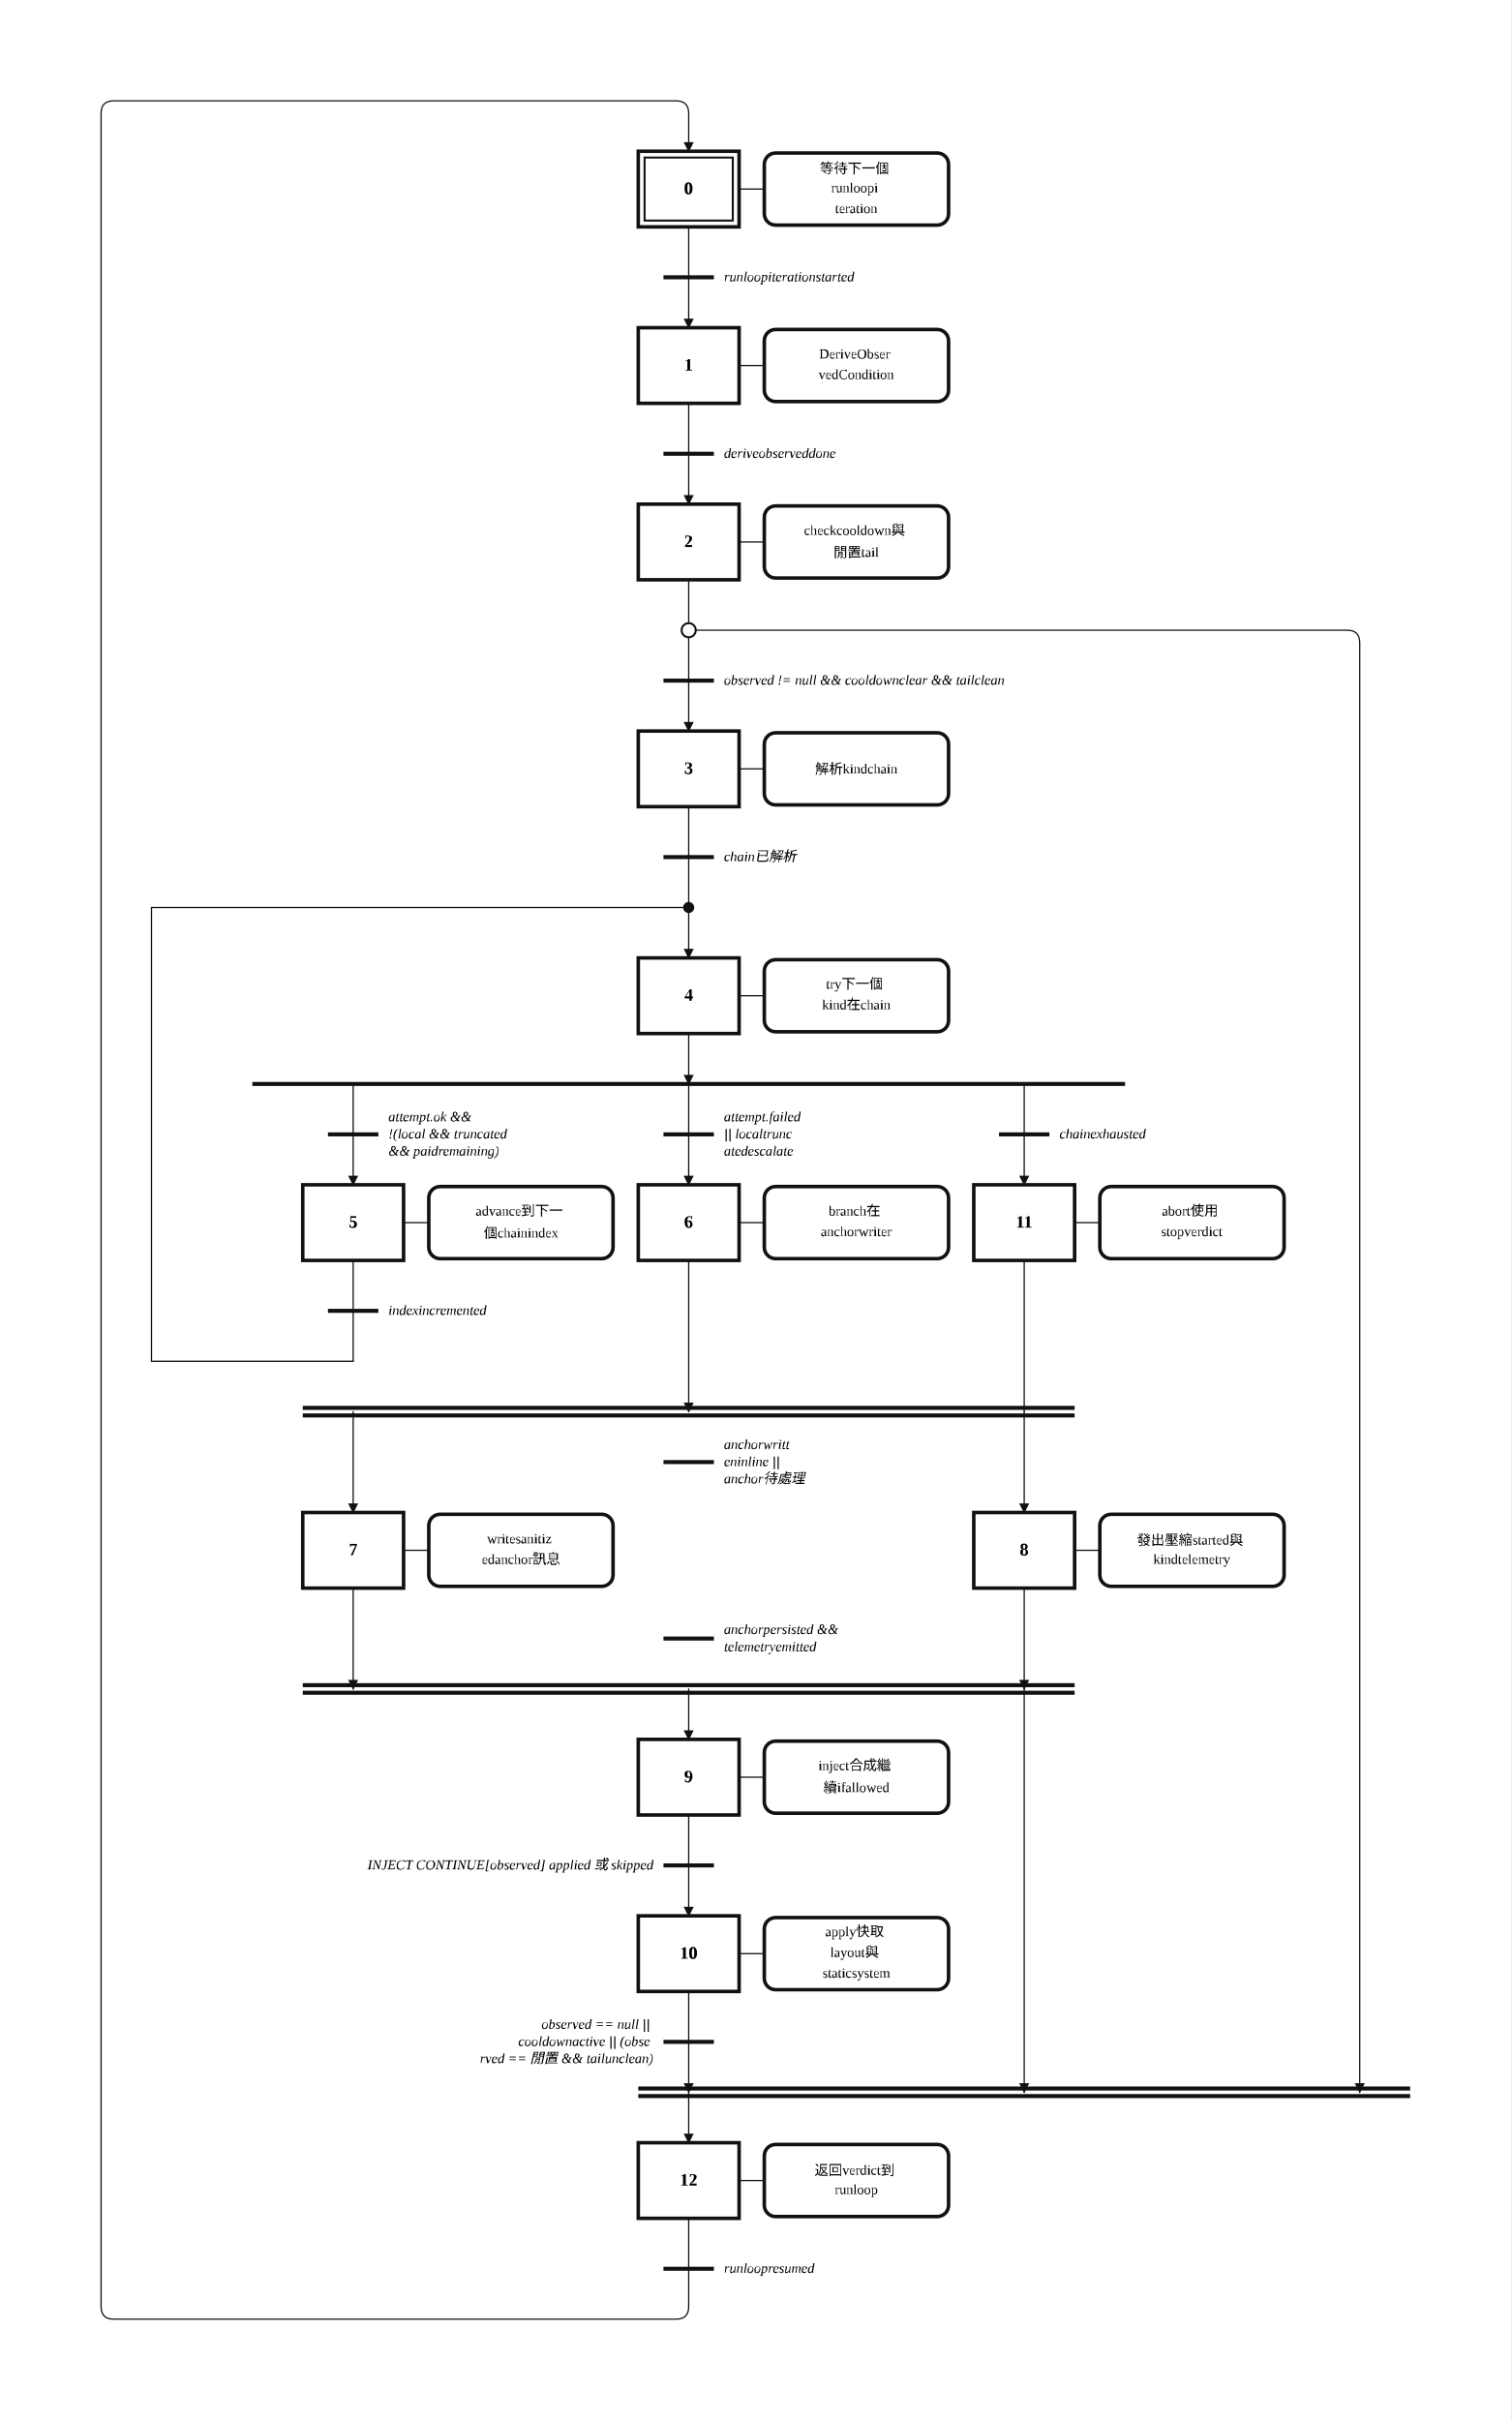
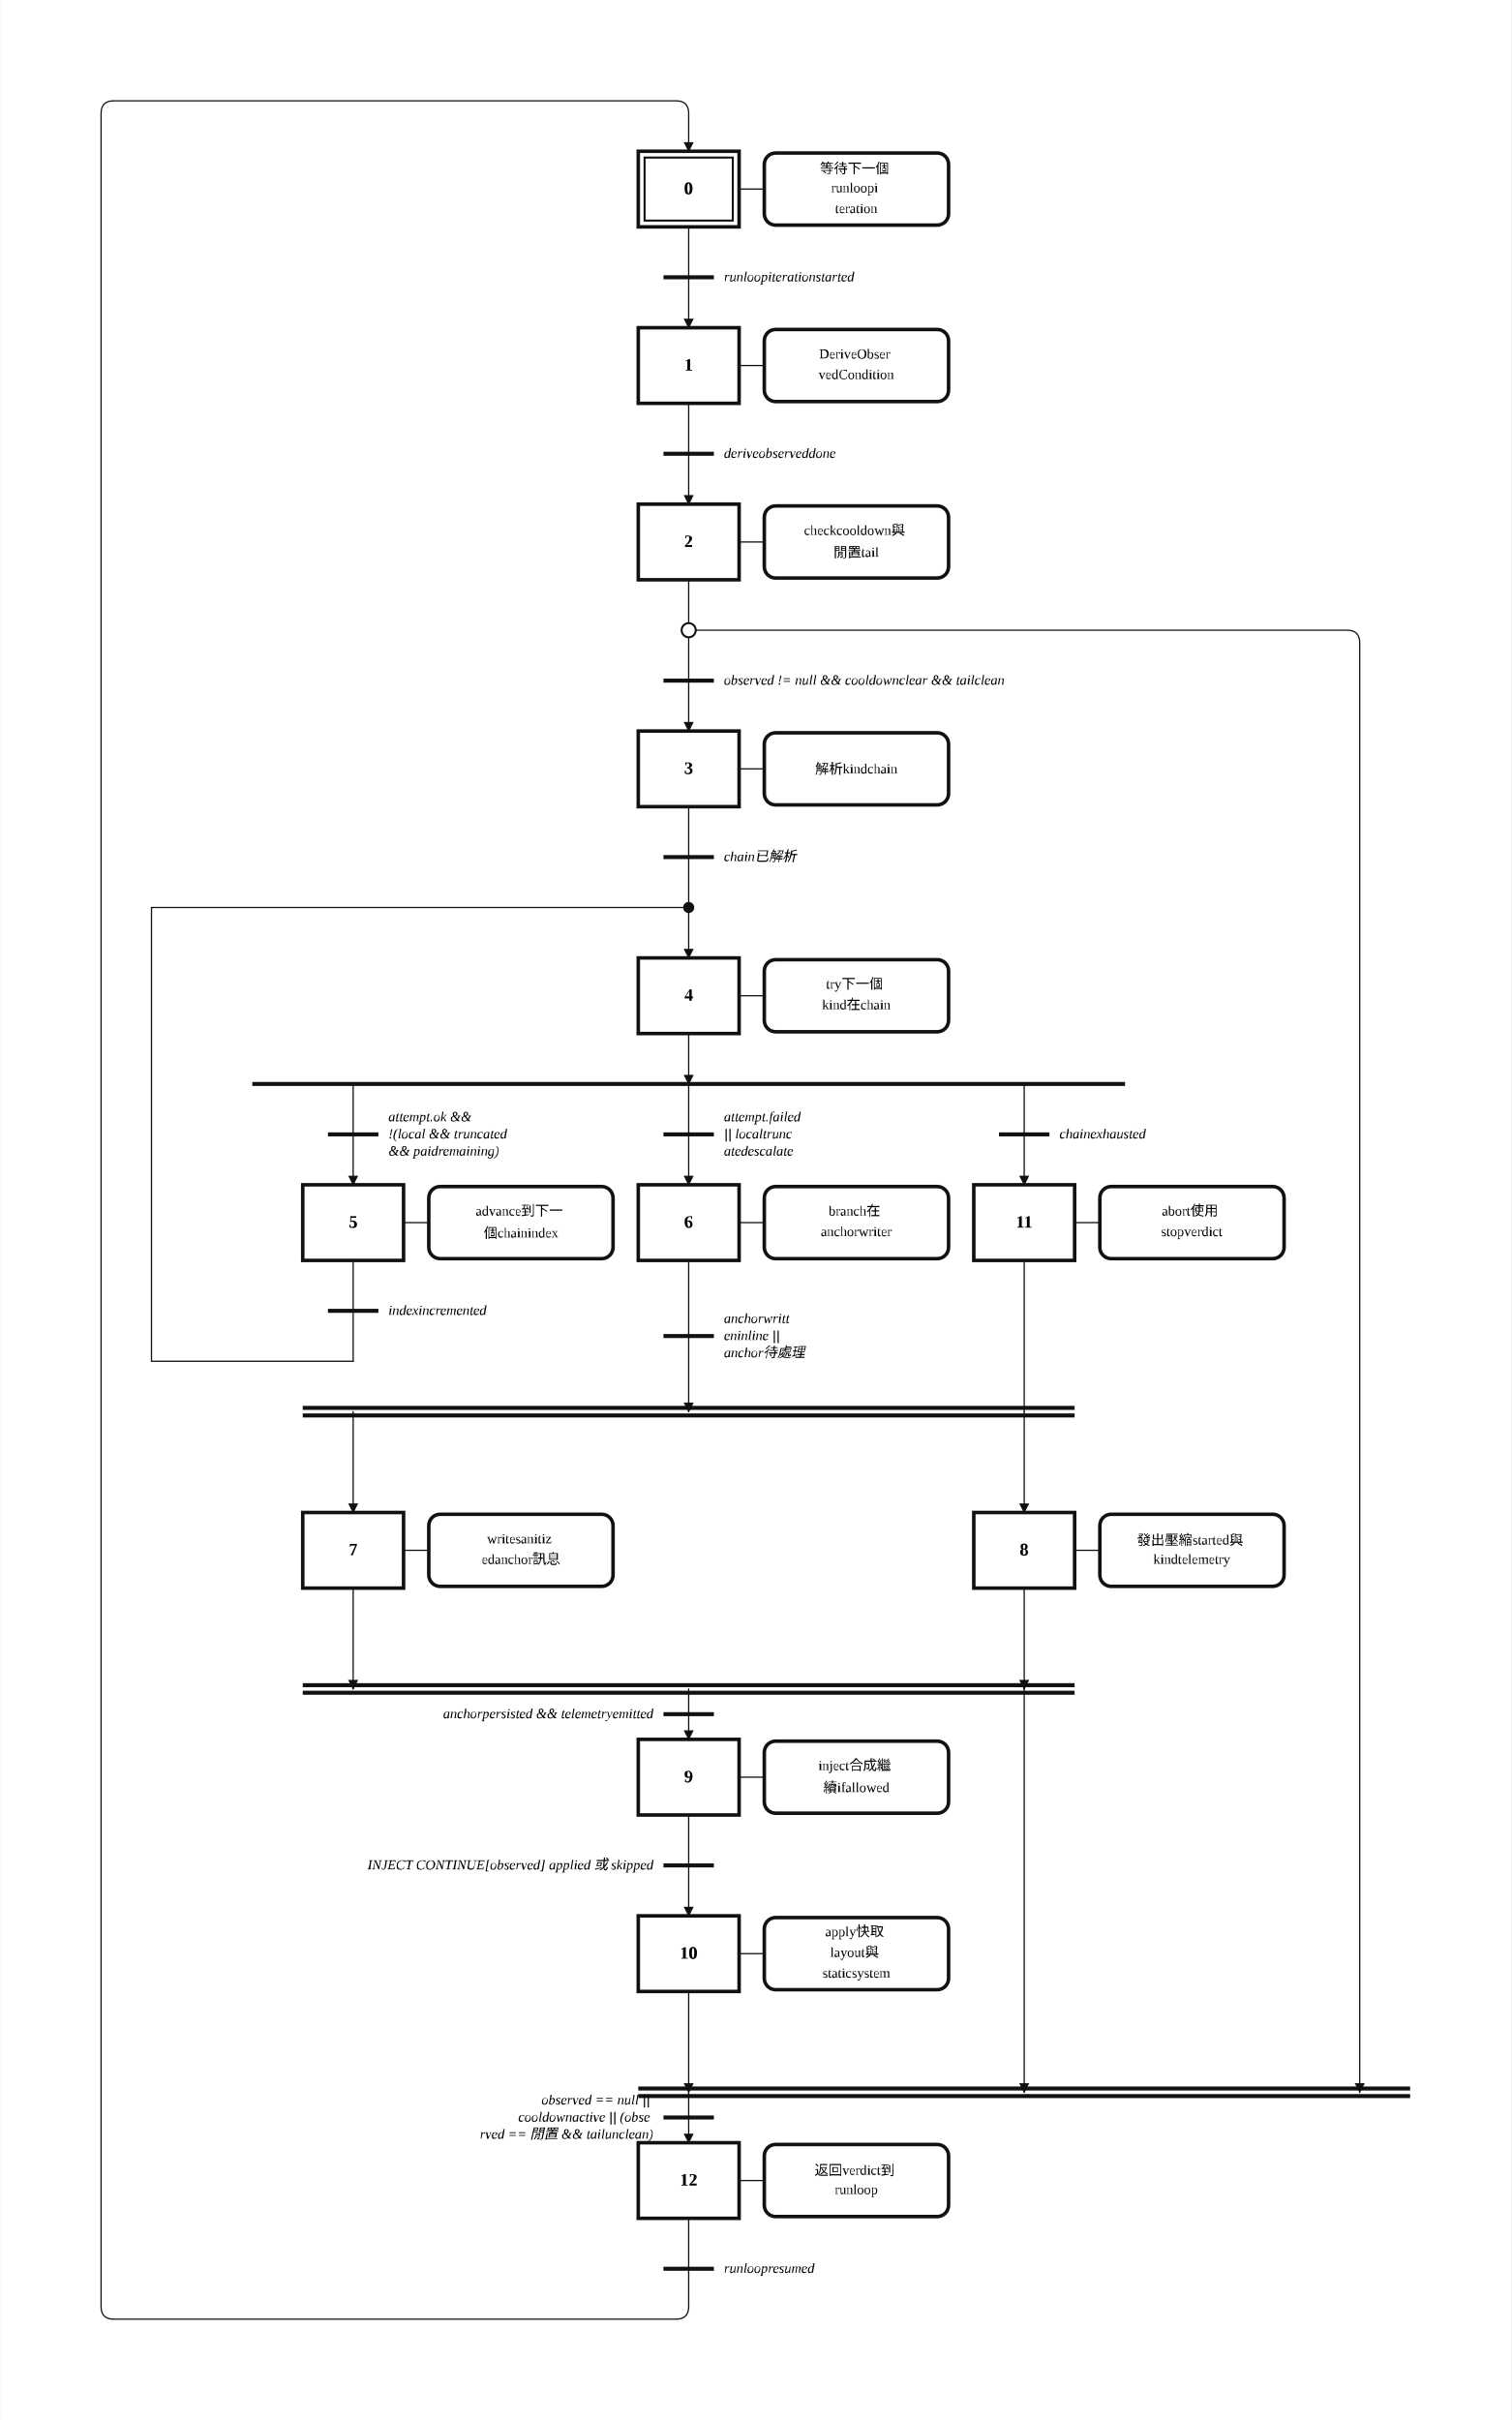
<svg xmlns="http://www.w3.org/2000/svg" width="1199" height="1920" viewBox="-4.00 -2.00 59.93 96.00" role="img">
  <style>
.step{fill:#fff;stroke:#111;stroke-width:.14}.step-inner{fill:none;stroke:#111;stroke-width:.08}
.action{fill:#fff;stroke:#111;stroke-width:.14}.gate{stroke:#111;stroke-width:.16}
.edge{fill:none;stroke:#111;stroke-width:.05;stroke-linecap:round;stroke-linejoin:round}.edge-arrow{marker-end:url(#arrow)}
.flyover-mask{stroke:#fff;stroke-width:.12;stroke-linecap:round}
.flyover{fill:none;stroke:#111;stroke-width:.05;stroke-linecap:round}
.junction{fill:#111;stroke:#111;stroke-width:0}.branch-junction{fill:#fff;stroke:#111;stroke-width:.08}
.assoc{stroke:#111;stroke-width:.05}.label{font:bold .7px 'Times New Roman', 'BiauKai', 'DFKai-SB', serif;text-anchor:middle;dominant-baseline:middle}
.action-label{font:.55px 'Times New Roman', 'BiauKai', 'DFKai-SB', serif;text-anchor:middle;dominant-baseline:middle}.gate-label{font:italic .55px 'Times New Roman', 'BiauKai', 'DFKai-SB', serif;text-anchor:start;dominant-baseline:middle}.gate-label-left{font:italic .55px 'Times New Roman', 'BiauKai', 'DFKai-SB', serif;text-anchor:end;dominant-baseline:middle}
</style>
  <defs>
    <marker id="arrow" markerWidth="0.4" markerHeight="0.4" refX="0.36" refY="0.2" orient="auto" markerUnits="userSpaceOnUse">
      <path d="M 0 0 L 0.4 0.2 L 0 0.4 z" fill="#111" />
    </marker>
  </defs>
  <rect x="-4.00" y="-2.00" width="59.93" height="96.00" fill="white" />
  <path class="edge edge-arrow" d="M 23.31 32.00 L 23.31 36.00" />
  <path class="edge" d="M 23.31 7.00 L 23.31 9.00" />
  <path class="edge edge-arrow" d="M 23.31 9.00 L 23.31 11.00" />
  <path class="edge" d="M 23.31 14.00 L 23.31 16.00" />
  <path class="edge edge-arrow" d="M 23.31 16.00 L 23.31 18.00" />
  <path class="edge" d="M 23.31 21.00 L 23.31 23.00" />
  <path class="edge" d="M 23.31 23.00 L 23.31 25.00" />
  <path class="edge edge-arrow" d="M 23.31 25.00 L 23.31 27.00" />
  <path class="edge edge-arrow" d="M 23.31 23.00 L 49.43 23.00 Q 49.93 23.00 49.93 23.50 L 49.93 81.00" />
  <path class="edge edge-arrow" d="M 23.31 81.00 L 23.31 83.00" />
  <path class="edge" d="M 23.31 30.00 L 23.31 32.00" />
  <path class="edge edge-arrow" d="M 23.31 39.00 L 23.31 41.00" />
  <path class="edge edge-arrow" d="M 10.00 41.00 L 10.00 45.00" />
  <path class="edge edge-arrow" d="M 23.31 41.00 L 23.31 45.00" />
  <path class="edge edge-arrow" d="M 36.62 41.00 L 36.62 45.00" />
  <path class="edge" d="M 10.00 48.00 L 10.00 50.00" />
  <path class="edge" d="M 10.00 50.00 L 10.00 52.00" />
  <path class="edge" d="M 10.00 52.00 L 2.00 52.00" />
  <path class="edge" d="M 2.00 52.00 L 2.00 34.00" />
  <path class="edge" d="M 2.00 34.00 L 23.31 34.00" />
  <path class="edge edge-arrow" d="M 23.31 48.00 L 23.31 54.00" />
  <path class="edge edge-arrow" d="M 10.00 54.00 L 10.00 58.00" />
  <path class="edge edge-arrow" d="M 36.62 54.00 L 36.62 58.00" />
  <path class="edge edge-arrow" d="M 10.00 61.00 L 10.00 65.00" />
  <path class="edge edge-arrow" d="M 23.31 65.00 L 23.31 67.00" />
  <path class="edge edge-arrow" d="M 36.62 61.00 L 36.62 65.00" />
  <path class="edge" d="M 23.31 70.00 L 23.31 72.00" />
  <path class="edge edge-arrow" d="M 23.31 72.00 L 23.31 74.00" />
  <path class="edge edge-arrow" d="M 23.31 77.00 L 23.31 81.00" />
  <path class="edge" d="M 36.62 48.00 L 36.62 54.00" />
  <path class="edge" d="M 36.62 58.00 L 36.62 61.00" />
  <path class="edge edge-arrow" d="M 36.62 65.00 L 36.62 81.00" />
  <path class="edge" d="M 23.31 86.00 L 23.31 88.00" />
  <path class="edge edge-arrow" d="M 23.31 88.00 L 23.31 89.50 Q 23.31 90.00 22.81 90.00 L 0.50 90.00 Q 0.00 90.00 0.00 89.50 L 0.00 2.50 Q 0.00 2.00 0.50 2.00 L 22.81 2.00 Q 23.31 2.00 23.31 2.50 L 23.31 4.00" />
  <rect class="step" x="21.31" y="4.00" width="4.00" height="3.00" />
  <rect class="step-inner" x="21.56" y="4.25" width="3.50" height="2.50" />
  <text class="label" x="23.31" y="5.50">0</text>
  <rect class="step" x="21.31" y="11.00" width="4.00" height="3.00" />
  <text class="label" x="23.31" y="12.50">1</text>
  <rect class="step" x="21.31" y="18.00" width="4.00" height="3.00" />
  <text class="label" x="23.31" y="19.50">2</text>
  <rect class="step" x="21.31" y="27.00" width="4.00" height="3.00" />
  <text class="label" x="23.31" y="28.50">3</text>
  <rect class="step" x="21.31" y="36.00" width="4.00" height="3.00" />
  <text class="label" x="23.31" y="37.50">4</text>
  <rect class="step" x="8.00" y="45.00" width="4.00" height="3.00" />
  <text class="label" x="10.00" y="46.50">5</text>
  <rect class="step" x="21.31" y="45.00" width="4.00" height="3.00" />
  <text class="label" x="23.31" y="46.50">6</text>
  <rect class="step" x="8.00" y="58.00" width="4.00" height="3.00" />
  <text class="label" x="10.00" y="59.50">7</text>
  <rect class="step" x="34.62" y="58.00" width="4.00" height="3.00" />
  <text class="label" x="36.62" y="59.50">8</text>
  <rect class="step" x="21.31" y="67.00" width="4.00" height="3.00" />
  <text class="label" x="23.31" y="68.50">9</text>
  <rect class="step" x="21.31" y="74.00" width="4.00" height="3.00" />
  <text class="label" x="23.31" y="75.50">10</text>
  <rect class="step" x="34.62" y="45.00" width="4.00" height="3.00" />
  <text class="label" x="36.62" y="46.50">11</text>
  <rect class="step" x="21.31" y="83.00" width="4.00" height="3.00" />
  <text class="label" x="23.31" y="84.50">12</text>
  <line class="assoc" x1="25.31" y1="5.50" x2="26.31" y2="5.50" />
  <rect class="action" x="26.31" y="4.07" width="7.31" height="2.86" rx="0.45" ry="0.45" />
  <text class="action-label" x="29.96" y="4.68">
    <tspan x="29.96" dy="0">等待下一個</tspan>
    <tspan x="29.96" dy="0.82">runloopi</tspan>
    <tspan x="29.96" dy="0.82">teration</tspan>
  </text>
  <line class="assoc" x1="25.31" y1="12.50" x2="26.31" y2="12.50" />
  <rect class="action" x="26.31" y="11.07" width="7.31" height="2.86" rx="0.45" ry="0.45" />
  <text class="action-label" x="29.96" y="12.09">
    <tspan x="29.96" dy="0">DeriveObser</tspan>
    <tspan x="29.96" dy="0.82">vedCondition</tspan>
  </text>
  <line class="assoc" x1="25.31" y1="19.50" x2="26.31" y2="19.50" />
  <rect class="action" x="26.31" y="18.07" width="7.31" height="2.86" rx="0.45" ry="0.45" />
  <text class="action-label" x="29.96" y="19.09">
    <tspan x="29.96" dy="0">checkcooldown與</tspan>
    <tspan x="29.96" dy="0.82">閒置tail</tspan>
  </text>
  <line class="assoc" x1="25.31" y1="28.50" x2="26.31" y2="28.50" />
  <rect class="action" x="26.31" y="27.07" width="7.31" height="2.86" rx="0.45" ry="0.45" />
  <text class="action-label" x="29.96" y="28.50">
    <tspan x="29.96" dy="0">解析kindchain</tspan>
  </text>
  <line class="assoc" x1="25.31" y1="37.50" x2="26.31" y2="37.50" />
  <rect class="action" x="26.31" y="36.07" width="7.31" height="2.86" rx="0.45" ry="0.45" />
  <text class="action-label" x="29.96" y="37.09">
    <tspan x="29.96" dy="0">try下一個</tspan>
    <tspan x="29.96" dy="0.82">kind在chain</tspan>
  </text>
  <line class="assoc" x1="12.00" y1="46.50" x2="13.00" y2="46.50" />
  <rect class="action" x="13.00" y="45.07" width="7.31" height="2.86" rx="0.45" ry="0.45" />
  <text class="action-label" x="16.66" y="46.09">
    <tspan x="16.66" dy="0">advance到下一</tspan>
    <tspan x="16.66" dy="0.82">個chainindex</tspan>
  </text>
  <line class="assoc" x1="25.31" y1="46.50" x2="26.31" y2="46.50" />
  <rect class="action" x="26.31" y="45.07" width="7.31" height="2.86" rx="0.45" ry="0.45" />
  <text class="action-label" x="29.96" y="46.09">
    <tspan x="29.96" dy="0">branch在</tspan>
    <tspan x="29.96" dy="0.82">anchorwriter</tspan>
  </text>
  <line class="assoc" x1="12.00" y1="59.50" x2="13.00" y2="59.50" />
  <rect class="action" x="13.00" y="58.07" width="7.31" height="2.86" rx="0.45" ry="0.45" />
  <text class="action-label" x="16.66" y="59.09">
    <tspan x="16.66" dy="0">writesanitiz</tspan>
    <tspan x="16.66" dy="0.82">edanchor訊息</tspan>
  </text>
  <line class="assoc" x1="38.62" y1="59.50" x2="39.62" y2="59.50" />
  <rect class="action" x="39.62" y="58.07" width="7.31" height="2.86" rx="0.45" ry="0.45" />
  <text class="action-label" x="43.27" y="59.09">
    <tspan x="43.27" dy="0">發出壓縮started與</tspan>
    <tspan x="43.27" dy="0.82">kindtelemetry</tspan>
  </text>
  <line class="assoc" x1="25.31" y1="68.50" x2="26.31" y2="68.50" />
  <rect class="action" x="26.31" y="67.07" width="7.31" height="2.86" rx="0.45" ry="0.45" />
  <text class="action-label" x="29.96" y="68.09">
    <tspan x="29.96" dy="0">inject合成繼</tspan>
    <tspan x="29.96" dy="0.82">續ifallowed</tspan>
  </text>
  <line class="assoc" x1="25.31" y1="75.50" x2="26.31" y2="75.50" />
  <rect class="action" x="26.31" y="74.07" width="7.31" height="2.86" rx="0.45" ry="0.45" />
  <text class="action-label" x="29.96" y="74.68">
    <tspan x="29.96" dy="0">apply快取</tspan>
    <tspan x="29.96" dy="0.82">layout與</tspan>
    <tspan x="29.96" dy="0.82">staticsystem</tspan>
  </text>
  <line class="assoc" x1="38.62" y1="46.50" x2="39.62" y2="46.50" />
  <rect class="action" x="39.62" y="45.07" width="7.31" height="2.86" rx="0.45" ry="0.45" />
  <text class="action-label" x="43.27" y="46.09">
    <tspan x="43.27" dy="0">abort使用</tspan>
    <tspan x="43.27" dy="0.82">stopverdict</tspan>
  </text>
  <line class="assoc" x1="25.31" y1="84.50" x2="26.31" y2="84.50" />
  <rect class="action" x="26.31" y="83.07" width="7.31" height="2.86" rx="0.45" ry="0.45" />
  <text class="action-label" x="29.96" y="84.09">
    <tspan x="29.96" dy="0">返回verdict到</tspan>
    <tspan x="29.96" dy="0.82">runloop</tspan>
  </text>
  <line class="gate" x1="22.31" y1="9.00" x2="24.31" y2="9.00" />
  <text class="gate-label" x="24.71" y="9.00">
    <tspan x="24.71" dy="0">runloopiterationstarted</tspan>
  </text>
  <line class="gate" x1="22.31" y1="16.00" x2="24.31" y2="16.00" />
  <text class="gate-label" x="24.71" y="16.00">
    <tspan x="24.71" dy="0">deriveobserveddone</tspan>
  </text>
  <line class="gate" x1="22.31" y1="25.00" x2="24.31" y2="25.00" />
  <text class="gate-label" x="24.71" y="25.00">
    <tspan x="24.71" dy="0">observed != null &amp;&amp; cooldownclear &amp;&amp; tailclean</tspan>
  </text>
  <line class="gate" x1="21.31" y1="80.85" x2="51.93" y2="80.85" />
  <line class="gate" x1="21.31" y1="81.15" x2="51.93" y2="81.15" />
  <line class="gate" x1="22.31" y1="32.00" x2="24.31" y2="32.00" />
  <text class="gate-label" x="24.71" y="32.00">
    <tspan x="24.71" dy="0">chain已解析</tspan>
  </text>
  <line class="gate" x1="6.00" y1="41.00" x2="40.62" y2="41.00" />
  <line class="gate" x1="9.00" y1="50.00" x2="11.00" y2="50.00" />
  <text class="gate-label" x="11.40" y="50.00">
    <tspan x="11.40" dy="0">indexincremented</tspan>
  </text>
  <line class="gate" x1="8.00" y1="53.85" x2="38.62" y2="53.85" />
  <line class="gate" x1="8.00" y1="54.15" x2="38.62" y2="54.15" />
  <line class="gate" x1="8.00" y1="64.85" x2="38.62" y2="64.85" />
  <line class="gate" x1="8.00" y1="65.15" x2="38.62" y2="65.15" />
  <line class="gate" x1="22.31" y1="72.00" x2="24.31" y2="72.00" />
  <text class="gate-label-left" x="21.91" y="72.00">
    <tspan x="21.91" dy="0">INJECT CONTINUE[observed] applied 或 skipped</tspan>
  </text>
  <line class="gate" x1="22.31" y1="88.00" x2="24.31" y2="88.00" />
  <text class="gate-label" x="24.71" y="88.00">
    <tspan x="24.71" dy="0">runloopresumed</tspan>
  </text>
-   <line class="gate" x1="22.31" y1="79.00" x2="24.31" y2="79.00" />
-   <text class="gate-label-left" x="21.91" y="78.32">
+   <line class="gate" x1="22.31" y1="82.00" x2="24.31" y2="82.00" />
+   <text class="gate-label-left" x="21.91" y="81.32">
    <tspan x="21.91" dy="0">observed == null ||</tspan>
    <tspan x="21.91" dy="0.68">cooldownactive || (obse</tspan>
    <tspan x="21.91" dy="0.68">rved == 閒置 &amp;&amp; tailunclean)</tspan>
  </text>
  <line class="gate" x1="9.00" y1="43.00" x2="11.00" y2="43.00" />
  <text class="gate-label" x="11.40" y="42.32">
    <tspan x="11.40" dy="0">attempt.ok &amp;&amp;</tspan>
    <tspan x="11.40" dy="0.68">!(local &amp;&amp; truncated</tspan>
    <tspan x="11.40" dy="0.68">&amp;&amp; paidremaining)</tspan>
  </text>
  <line class="gate" x1="22.31" y1="43.00" x2="24.31" y2="43.00" />
  <text class="gate-label" x="24.71" y="42.32">
    <tspan x="24.71" dy="0">attempt.failed</tspan>
    <tspan x="24.71" dy="0.68">|| localtrunc</tspan>
    <tspan x="24.71" dy="0.68">atedescalate</tspan>
  </text>
  <line class="gate" x1="35.62" y1="43.00" x2="37.62" y2="43.00" />
  <text class="gate-label" x="38.02" y="43.00">
    <tspan x="38.02" dy="0">chainexhausted</tspan>
  </text>
-   <line class="gate" x1="22.31" y1="56.00" x2="24.31" y2="56.00" />
-   <text class="gate-label" x="24.71" y="55.32">
+   <line class="gate" x1="22.31" y1="51.00" x2="24.31" y2="51.00" />
+   <text class="gate-label" x="24.71" y="50.32">
    <tspan x="24.71" dy="0">anchorwritt</tspan>
    <tspan x="24.71" dy="0.68">eninline ||</tspan>
    <tspan x="24.71" dy="0.68">anchor待處理</tspan>
  </text>
-   <line class="gate" x1="22.31" y1="63.00" x2="24.31" y2="63.00" />
-   <text class="gate-label" x="24.71" y="62.66">
-     <tspan x="24.71" dy="0">anchorpersisted &amp;&amp;</tspan>
-     <tspan x="24.71" dy="0.68">telemetryemitted</tspan>
+   <line class="gate" x1="22.31" y1="66.00" x2="24.31" y2="66.00" />
+   <text class="gate-label-left" x="21.91" y="66.00">
+     <tspan x="21.91" dy="0">anchorpersisted &amp;&amp; telemetryemitted</tspan>
  </text>
  <circle class="junction" cx="23.31" cy="34.00" r="0.22" />
  <circle class="branch-junction" cx="23.31" cy="23.00" r="0.28" />
</svg>
